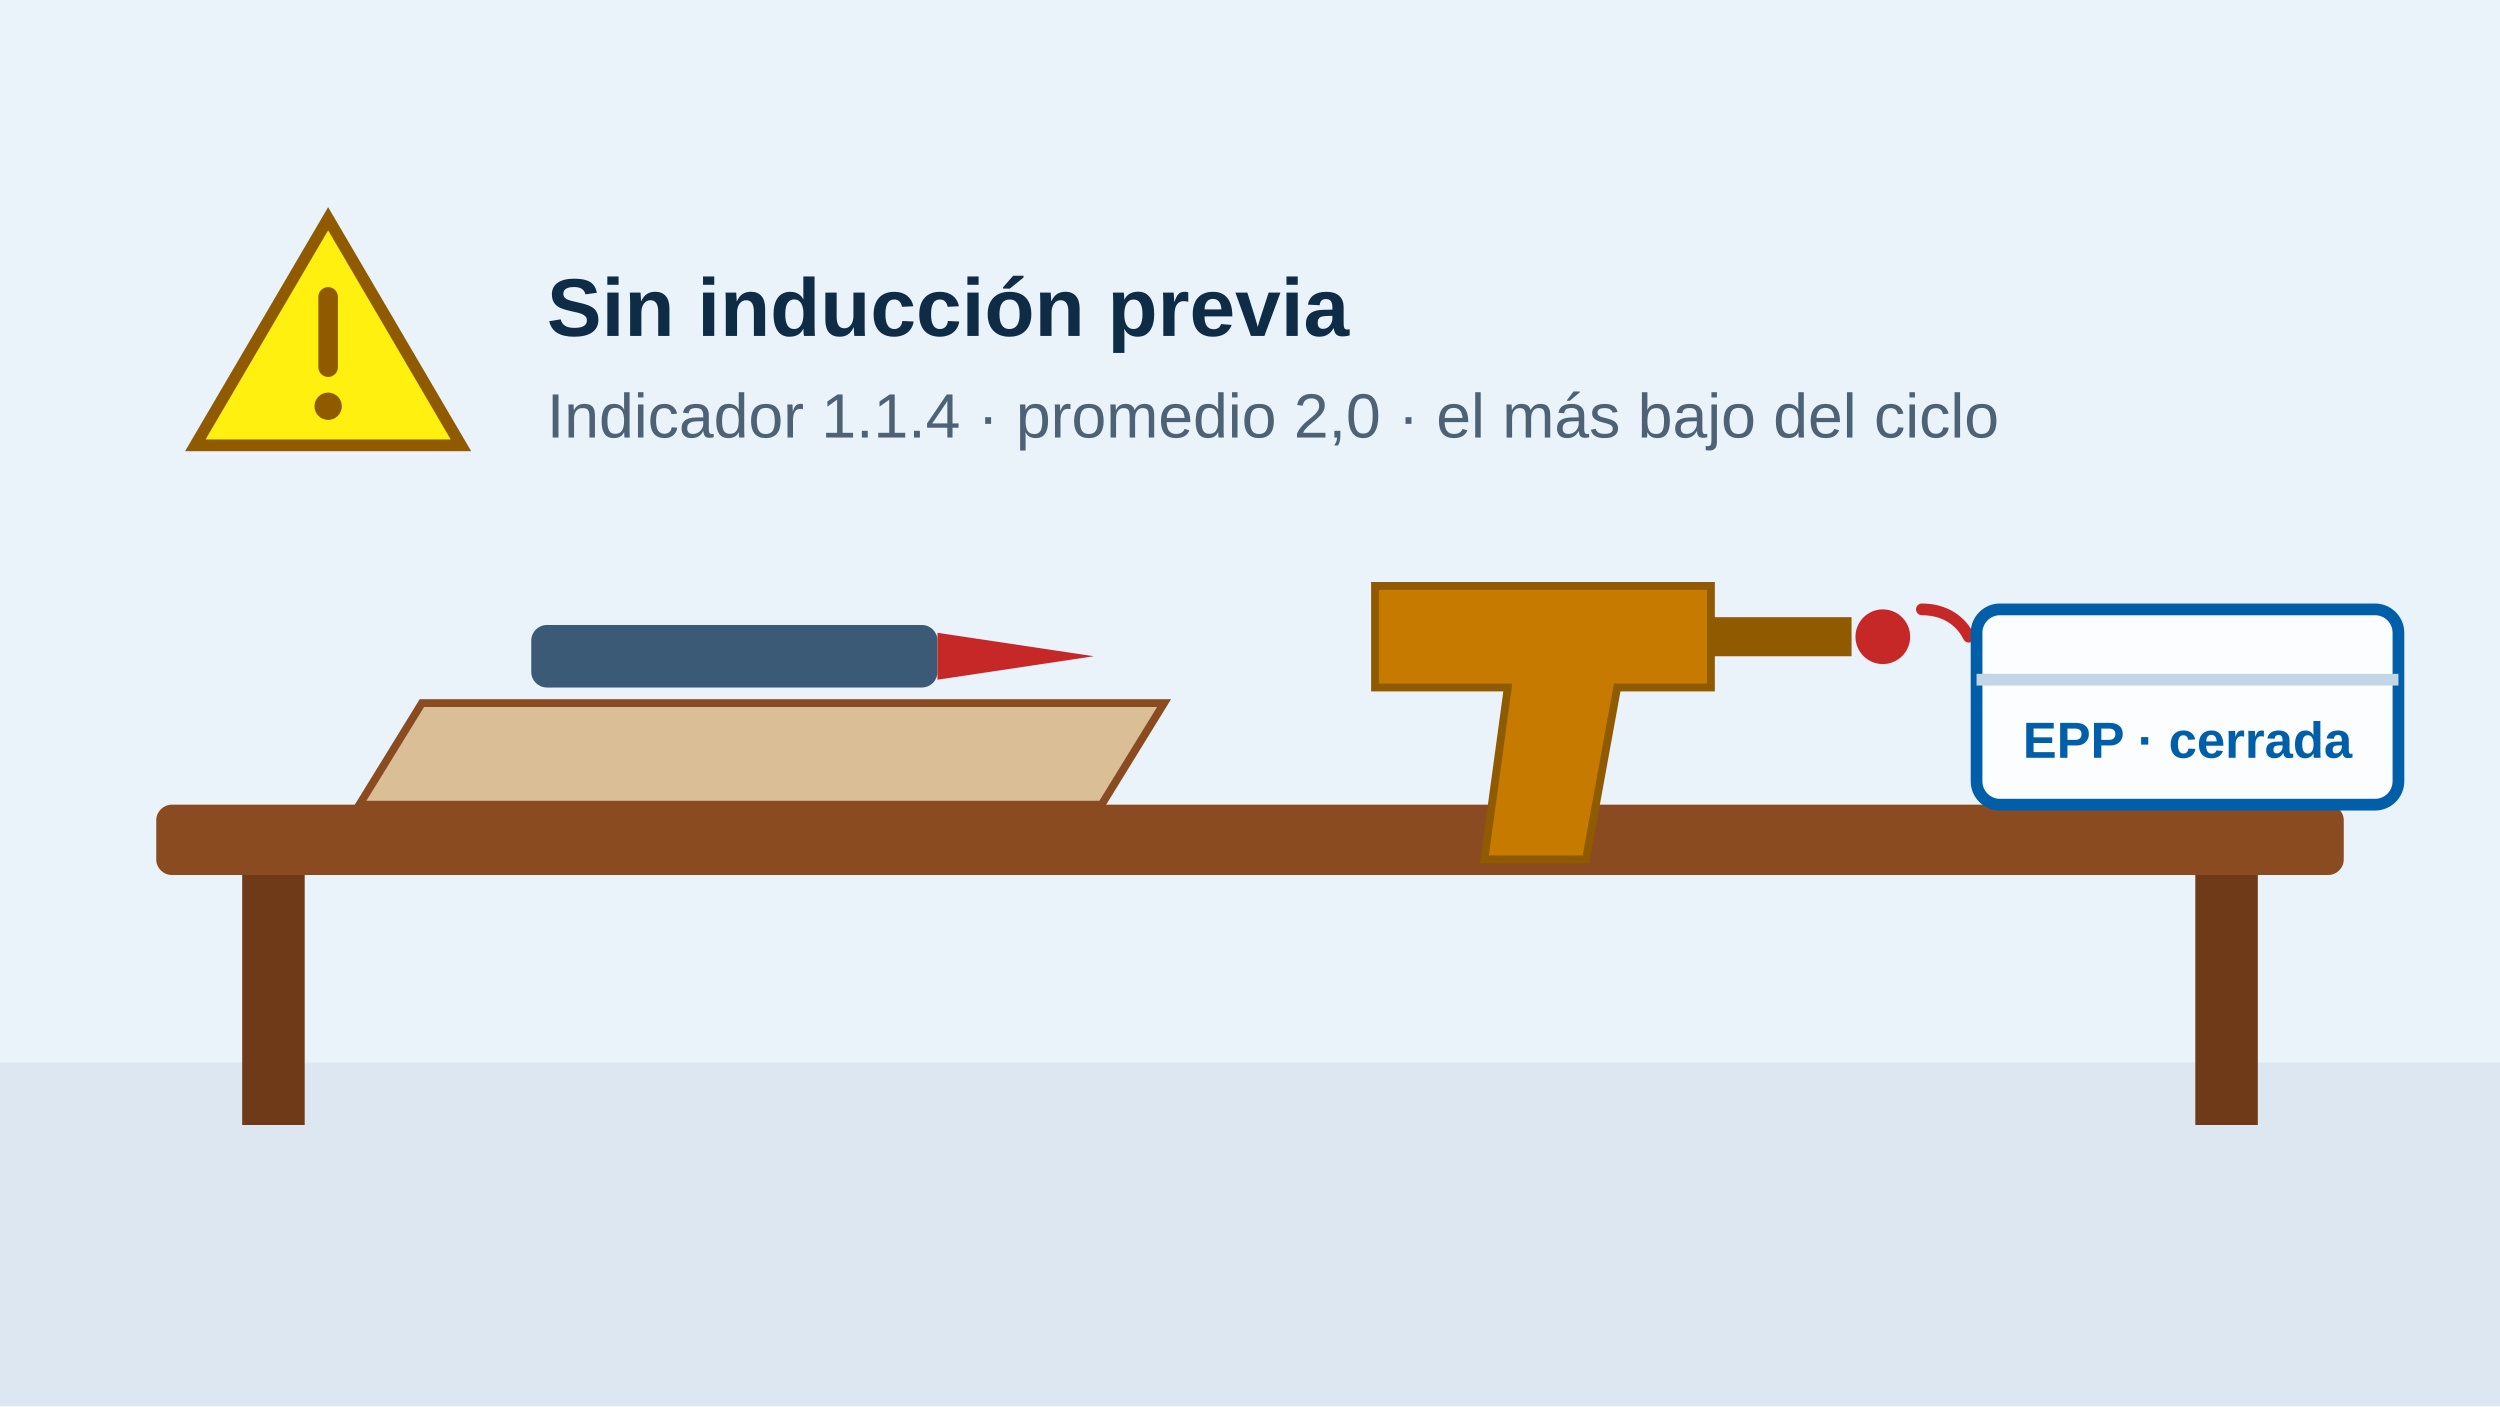
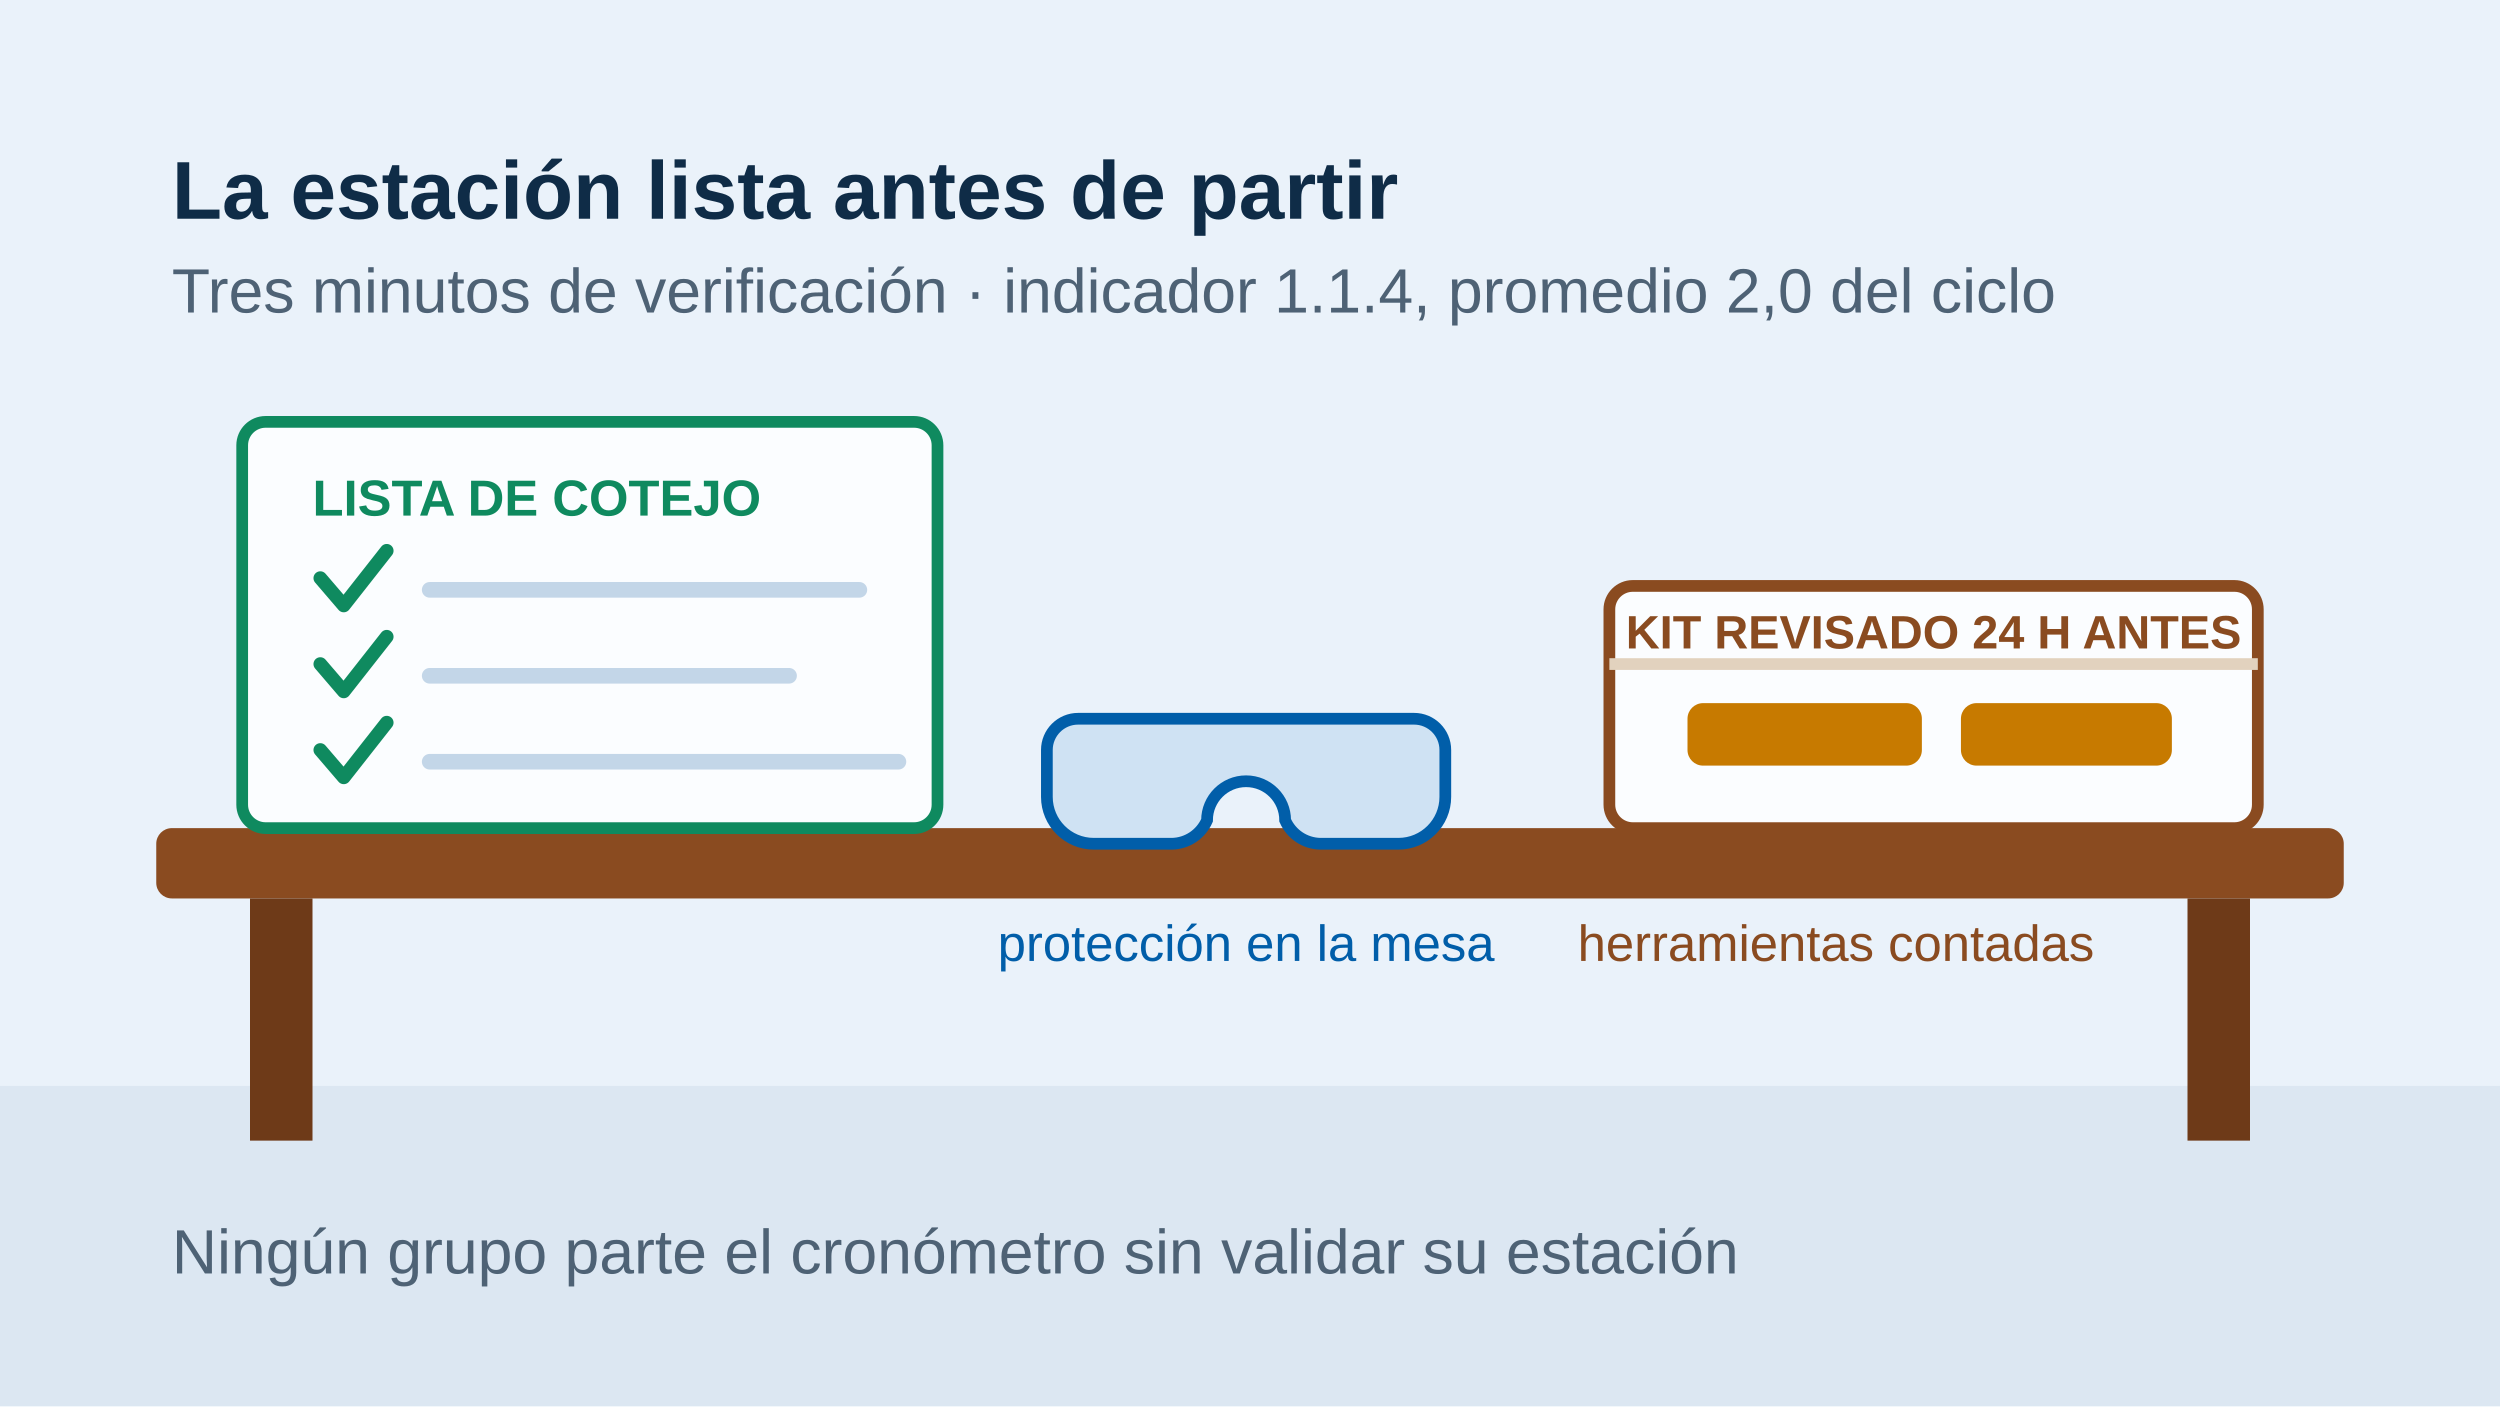
- <svg xmlns="http://www.w3.org/2000/svg" viewBox="0 0 640 360" role="img" aria-label="Un mesón de taller con pistola de silicona y corta cartón en uso, y los lentes de seguridad todavía guardados en su caja">
+ <svg xmlns="http://www.w3.org/2000/svg" viewBox="0 0 640 360" role="img" aria-label="Mesón de trabajo con la lista de cotejo y los elementos de protección puestos sobre la mesa antes de empezar">
  <rect width="640" height="360" fill="#EAF2FA" />
-   <path d="M0 272h640v88H0z" fill="#DCE7F2" />
-   <rect x="40" y="206" width="560" height="18" rx="4" fill="#8A4B20" />
-   <rect x="62" y="224" width="16" height="64" fill="#6E3A18" />
-   <rect x="562" y="224" width="16" height="64" fill="#6E3A18" />
-   <path d="M108 180h190l-16 26H92z" fill="#D9BE96" stroke="#8A4B20" stroke-width="2" />
-   <rect x="136" y="160" width="104" height="16" rx="4" fill="#3B5A76" />
-   <path d="M240 162l40 6-40 6z" fill="#C62828" />
-   <path d="M352 150h86v26h-24l-8 44h-26l6-44h-34z" fill="#C77A00" stroke="#8F5A00" stroke-width="2" />
-   <path d="M438 158h36v10h-36z" fill="#8F5A00" />
-   <circle cx="482" cy="163" r="7" fill="#C62828" />
-   <path d="M492 156c6 0 10 3 12 7" stroke="#C62828" stroke-width="3" fill="none" stroke-linecap="round" />
-   <rect x="506" y="156" width="108" height="50" rx="6" fill="#FBFDFF" stroke="#015EA9" stroke-width="3" />
-   <path d="M506 174h108" stroke="#C3D6E8" stroke-width="3" />
-   <text x="560" y="194" text-anchor="middle" font-family="Segoe UI,Arial,sans-serif" font-size="13" font-weight="700" fill="#015EA9">EPP · cerrada</text>
-   <path d="M84 56l34 58H50z" fill="#FFF00F" stroke="#8F5A00" stroke-width="3" />
-   <path d="M84 76v18" stroke="#8F5A00" stroke-width="5" stroke-linecap="round" />
-   <circle cx="84" cy="104" r="3.5" fill="#8F5A00" />
-   <text x="140" y="86" font-family="Segoe UI,Arial,sans-serif" font-size="21" font-weight="700" fill="#0F2C47">Sin inducción previa</text>
-   <text x="140" y="112" font-family="Segoe UI,Arial,sans-serif" font-size="16" fill="#4E6275">Indicador 1.1.4 · promedio 2,0 · el más bajo del ciclo</text>
+   <path d="M0 278h640v82H0z" fill="#DCE7F2" />
+   <text x="44" y="56" font-family="Segoe UI,Arial,sans-serif" font-size="21" font-weight="700" fill="#0F2C47">La estación lista antes de partir</text>
+   <text x="44" y="80" font-family="Segoe UI,Arial,sans-serif" font-size="16" fill="#4E6275">Tres minutos de verificación · indicador 1.1.4, promedio 2,0 del ciclo</text>
+   <rect x="40" y="212" width="560" height="18" rx="4" fill="#8A4B20" />
+   <rect x="64" y="230" width="16" height="62" fill="#6E3A18" />
+   <rect x="560" y="230" width="16" height="62" fill="#6E3A18" />
+   <rect x="62" y="108" width="178" height="104" rx="6" fill="#FBFDFF" stroke="#0F8A5F" stroke-width="3" />
+   <text x="80" y="132" font-family="Segoe UI,Arial,sans-serif" font-size="13" font-weight="700" fill="#0F8A5F">LISTA DE COTEJO</text>
+   <g stroke="#0F8A5F" stroke-width="3.5" fill="none" stroke-linecap="round" stroke-linejoin="round">
+     <path d="M82 148l6 7 11-14" />
+     <path d="M82 170l6 7 11-14" />
+     <path d="M82 192l6 7 11-14" />
+   </g>
+   <g stroke="#C3D6E8" stroke-width="4" stroke-linecap="round">
+     <path d="M110 151h110" />
+     <path d="M110 173h92" />
+     <path d="M110 195h120" />
+   </g>
+   <path d="M276 184h86a8 8 0 0 1 8 8v12a12 12 0 0 1-12 12h-20a10 10 0 0 1-9-6 10 10 0 0 0-20 0 10 10 0 0 1-9 6h-20a12 12 0 0 1-12-12v-12a8 8 0 0 1 8-8z" fill="#CFE2F3" stroke="#015EA9" stroke-width="3" />
+   <text x="319" y="246" text-anchor="middle" font-family="Segoe UI,Arial,sans-serif" font-size="13" fill="#015EA9">protección en la mesa</text>
+   <rect x="412" y="150" width="166" height="62" rx="6" fill="#FBFDFF" stroke="#8A4B20" stroke-width="3" />
+   <path d="M412 170h166" stroke="#E2D2BE" stroke-width="3" />
+   <rect x="432" y="180" width="60" height="16" rx="4" fill="#C77A00" />
+   <rect x="502" y="180" width="54" height="16" rx="4" fill="#C77A00" />
+   <text x="495" y="166" text-anchor="middle" font-family="Segoe UI,Arial,sans-serif" font-size="12" font-weight="700" fill="#8A4B20">KIT REVISADO 24 H ANTES</text>
+   <text x="470" y="246" text-anchor="middle" font-family="Segoe UI,Arial,sans-serif" font-size="13" fill="#8A4B20">herramientas contadas</text>
+   <text x="44" y="326" font-family="Segoe UI,Arial,sans-serif" font-size="16" fill="#4E6275">Ningún grupo parte el cronómetro sin validar su estación</text>
</svg>
